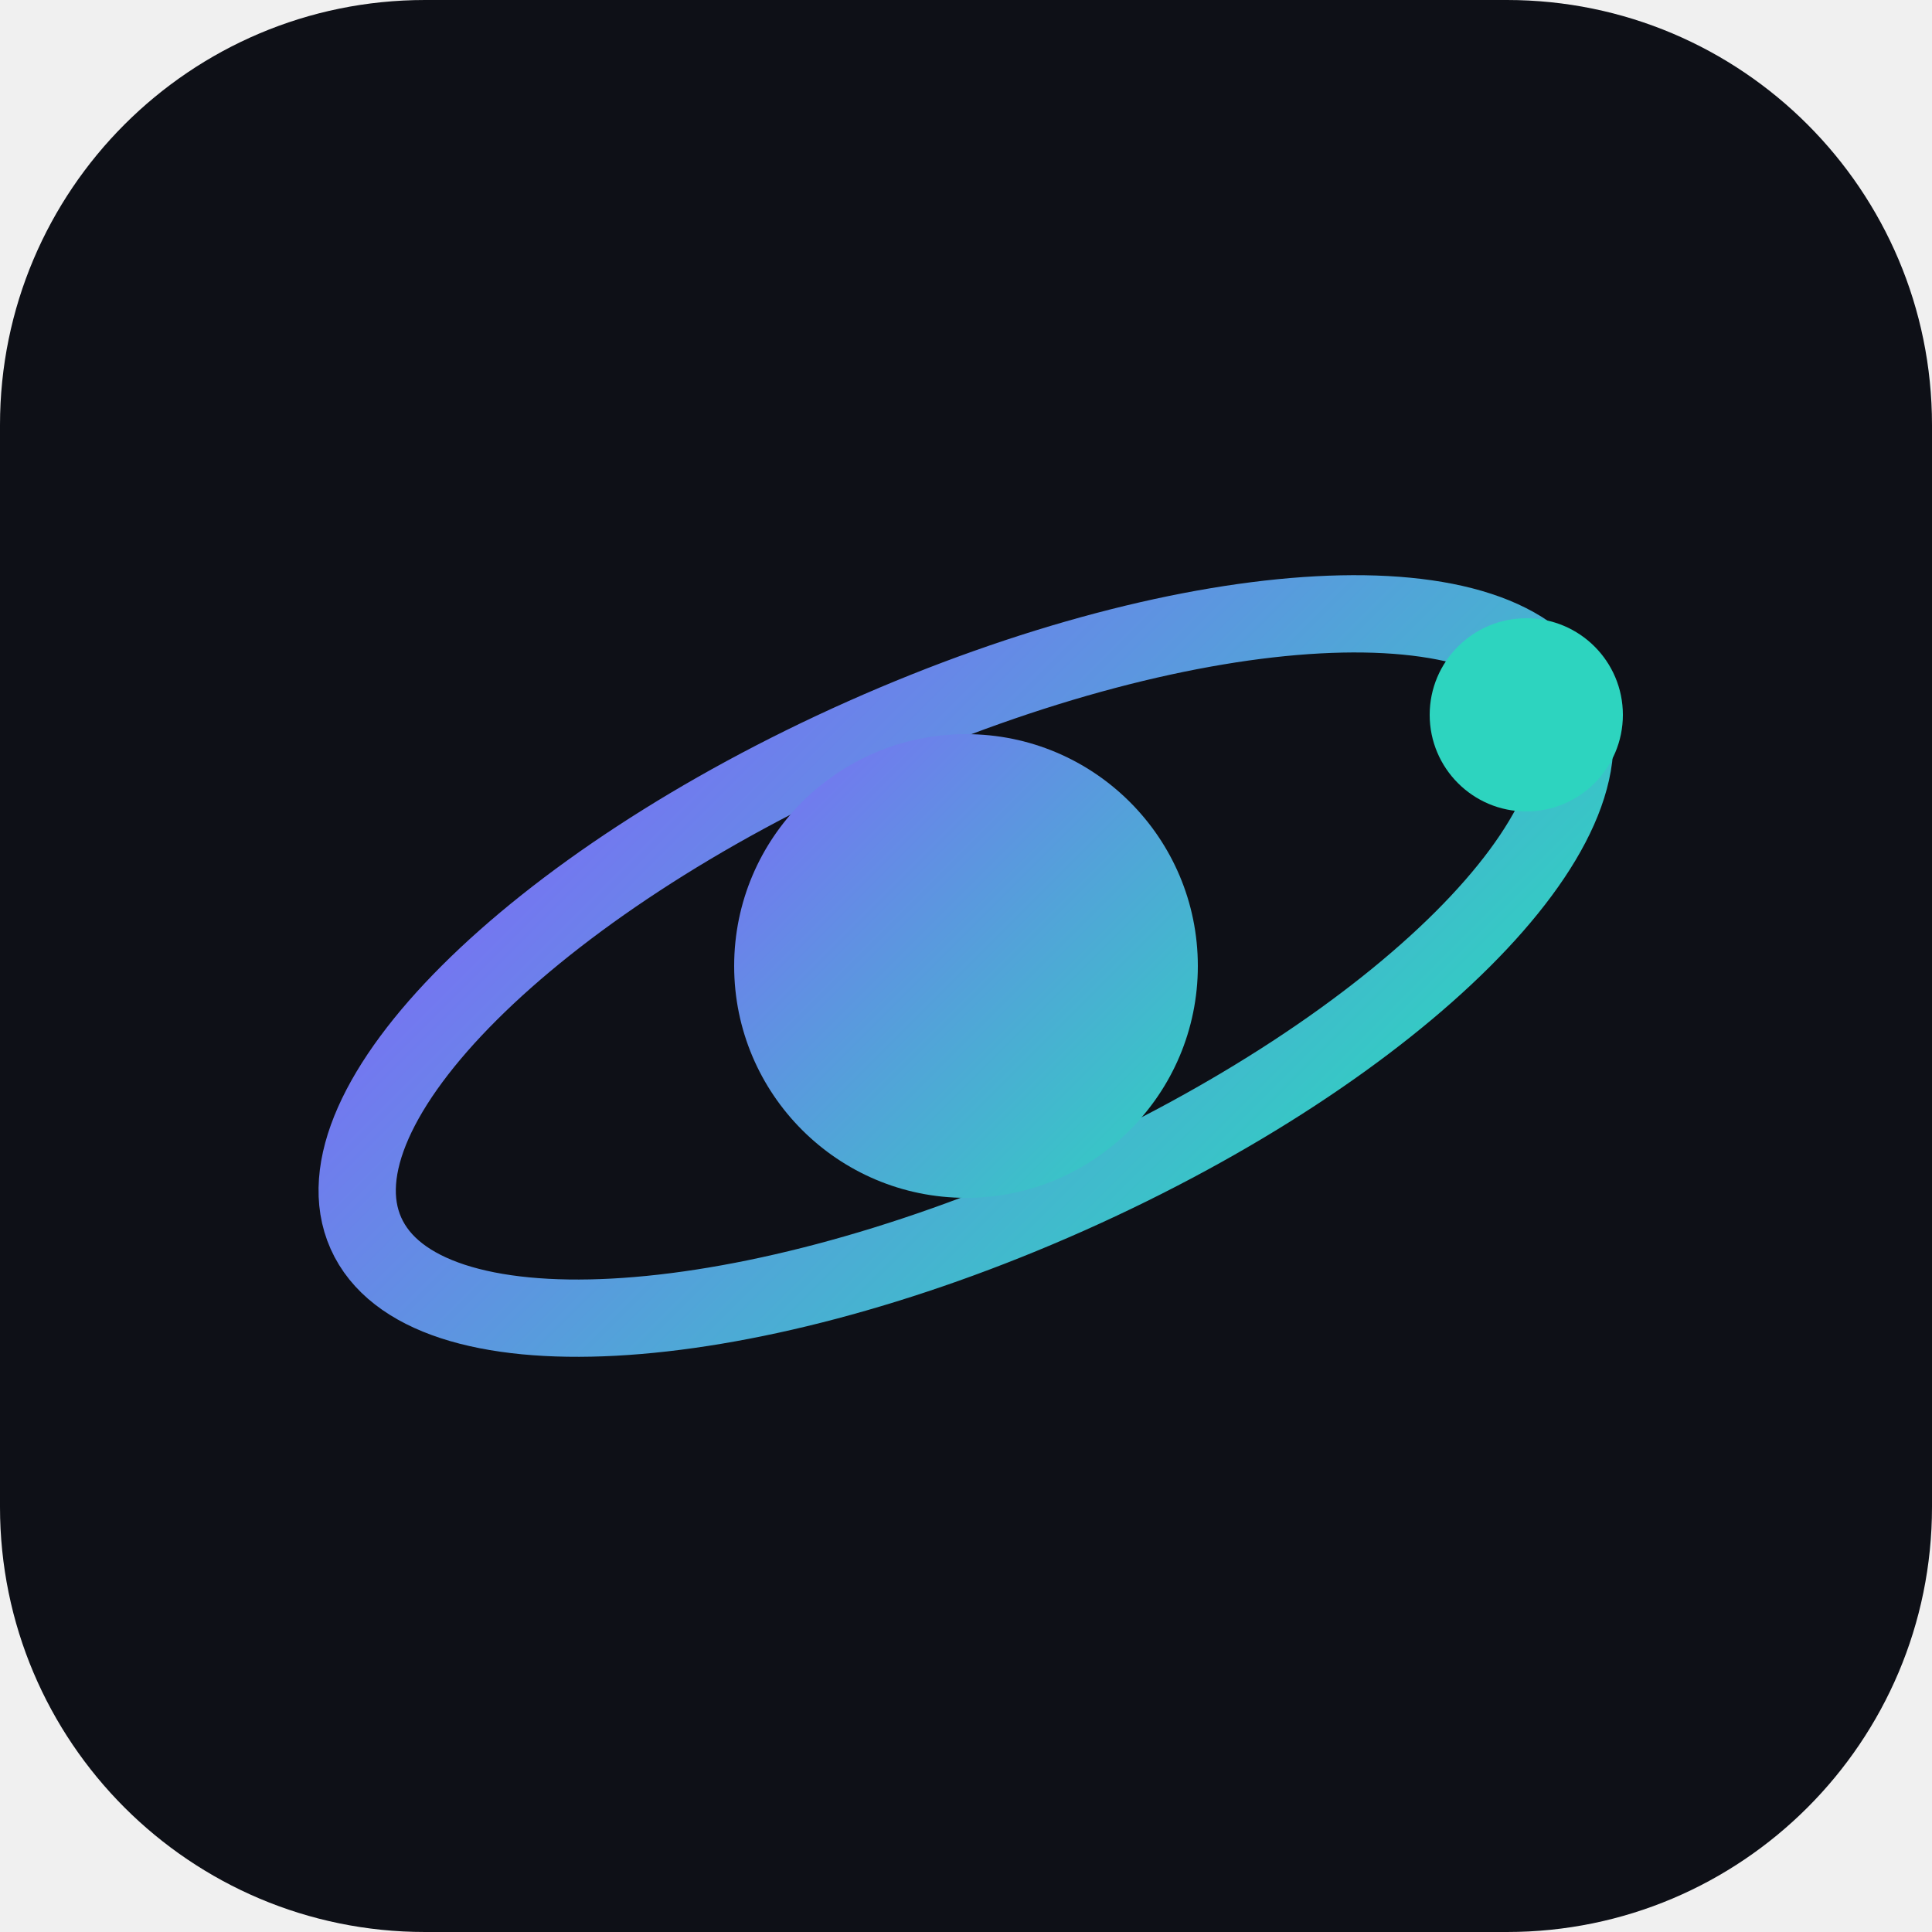
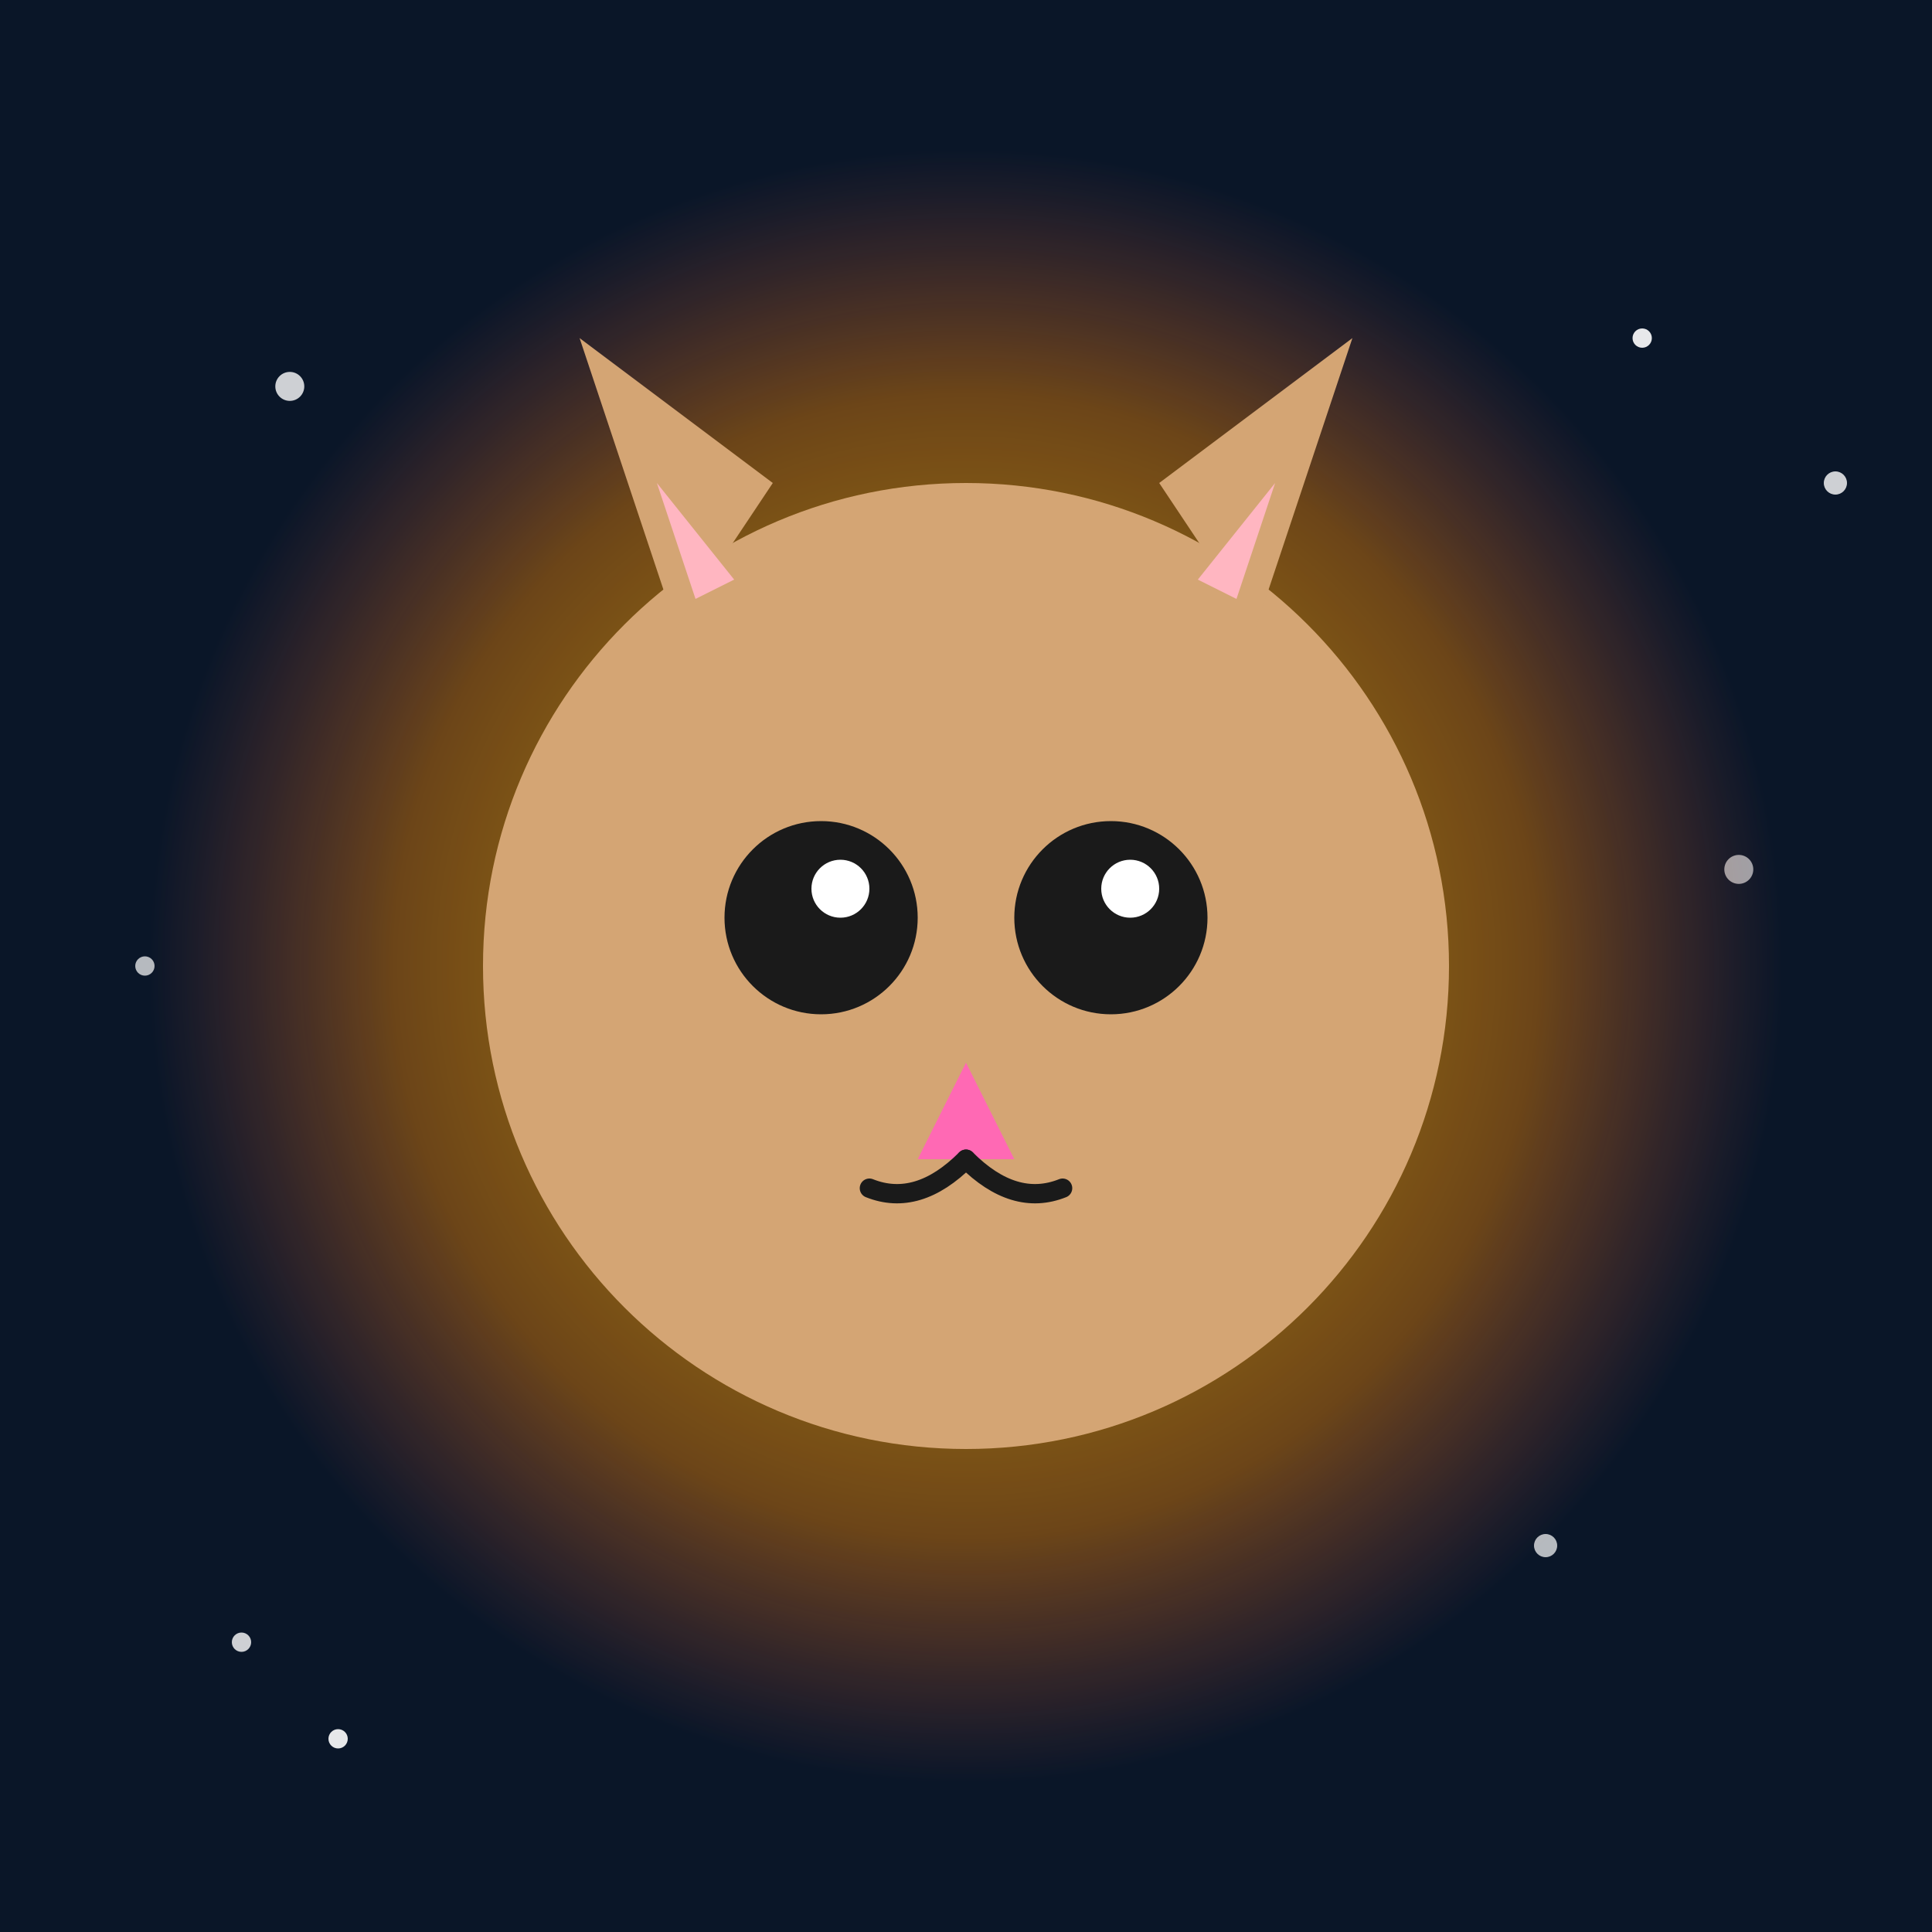
- <svg xmlns="http://www.w3.org/2000/svg" viewBox="0 0 100 100">
+ <svg xmlns="http://www.w3.org/2000/svg" viewBox="0 0 200 200">
+   <rect width="200" height="200" fill="#0a1628" />
+   <circle cx="30" cy="40" r="1.5" fill="white" opacity="0.8" />
+   <circle cx="170" cy="35" r="1" fill="white" opacity="0.9" />
+   <circle cx="160" cy="160" r="1.2" fill="white" opacity="0.7" />
+   <circle cx="25" cy="170" r="1" fill="white" opacity="0.8" />
+   <circle cx="180" cy="90" r="1.5" fill="white" opacity="0.6" />
+   <circle cx="15" cy="100" r="1" fill="white" opacity="0.7" />
+   <circle cx="190" cy="50" r="1.2" fill="white" opacity="0.8" />
+   <circle cx="35" cy="180" r="1" fill="white" opacity="0.9" />
  <defs>
-     <linearGradient id="g" x1="0" y1="0" x2="1" y2="1">
-       <stop offset="0" stop-color="#7c6cf6" />
-       <stop offset="1" stop-color="#2dd4bf" />
-     </linearGradient>
+     <radialGradient id="glow" cx="50%" cy="50%" r="50%">
+       <stop offset="0%" style="stop-color:#ffd700;stop-opacity:0.8" />
+       <stop offset="70%" style="stop-color:#ff8c00;stop-opacity:0.4" />
+       <stop offset="100%" style="stop-color:#ff6347;stop-opacity:0" />
+     </radialGradient>
  </defs>
-   <rect width="100" height="100" rx="22" fill="#0e1017" />
-   <ellipse cx="50" cy="50" rx="34" ry="13" fill="none" stroke="url(#g)" stroke-width="4" transform="rotate(-24 50 50)" />
-   <circle cx="50" cy="50" r="12" fill="url(#g)" />
-   <circle cx="79" cy="37" r="5" fill="#2dd4bf" />
+   <circle cx="100" cy="100" r="85" fill="url(#glow)" />
+   <circle cx="100" cy="100" r="50" fill="#d4a574" />
+   <polygon points="70,65 60,35 80,50" fill="#d4a574" />
+   <polygon points="130,65 140,35 120,50" fill="#d4a574" />
+   <polygon points="72,62 68,50 76,60" fill="#ffb6c1" />
+   <polygon points="128,62 132,50 124,60" fill="#ffb6c1" />
+   <circle cx="85" cy="95" r="10" fill="#1a1a1a" />
+   <circle cx="115" cy="95" r="10" fill="#1a1a1a" />
+   <circle cx="87" cy="92" r="3" fill="white" />
+   <circle cx="117" cy="92" r="3" fill="white" />
+   <polygon points="100,110 95,120 105,120" fill="#ff69b4" />
+   <path d="M 100 120 Q 95 125 90 123" stroke="#1a1a1a" stroke-width="2" fill="none" stroke-linecap="round" />
+   <path d="M 100 120 Q 105 125 110 123" stroke="#1a1a1a" stroke-width="2" fill="none" stroke-linecap="round" />
</svg>
